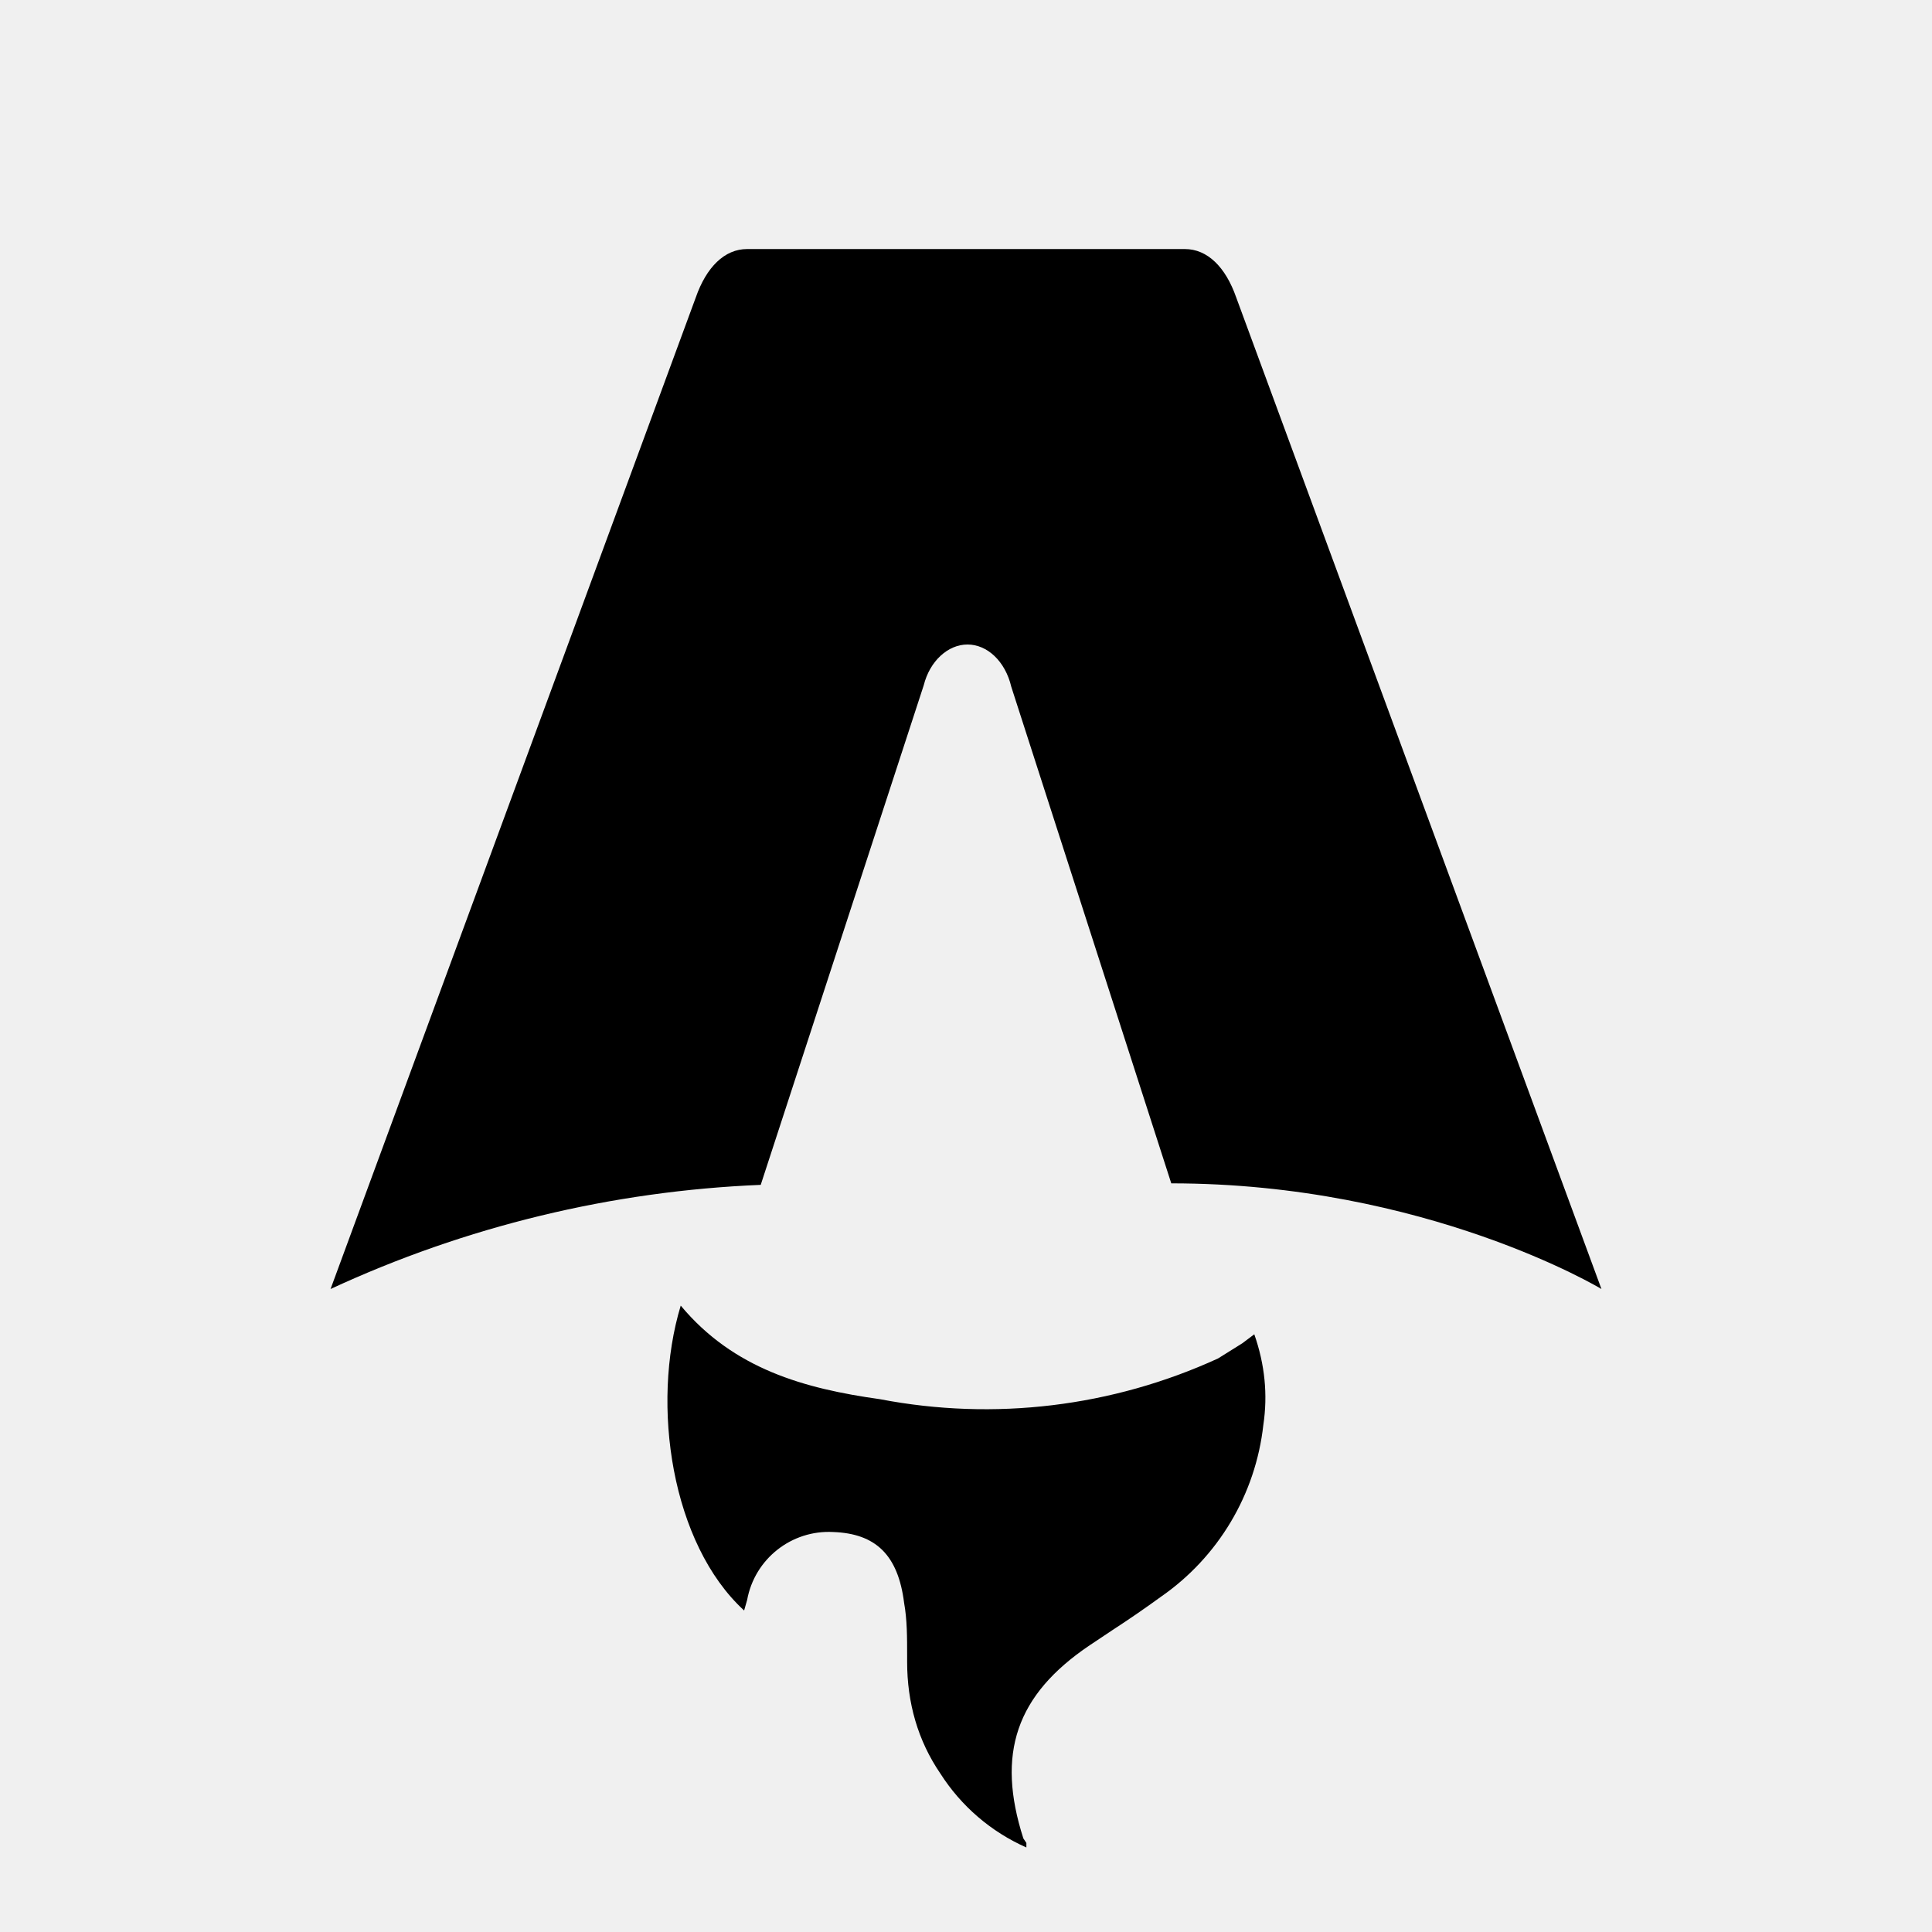
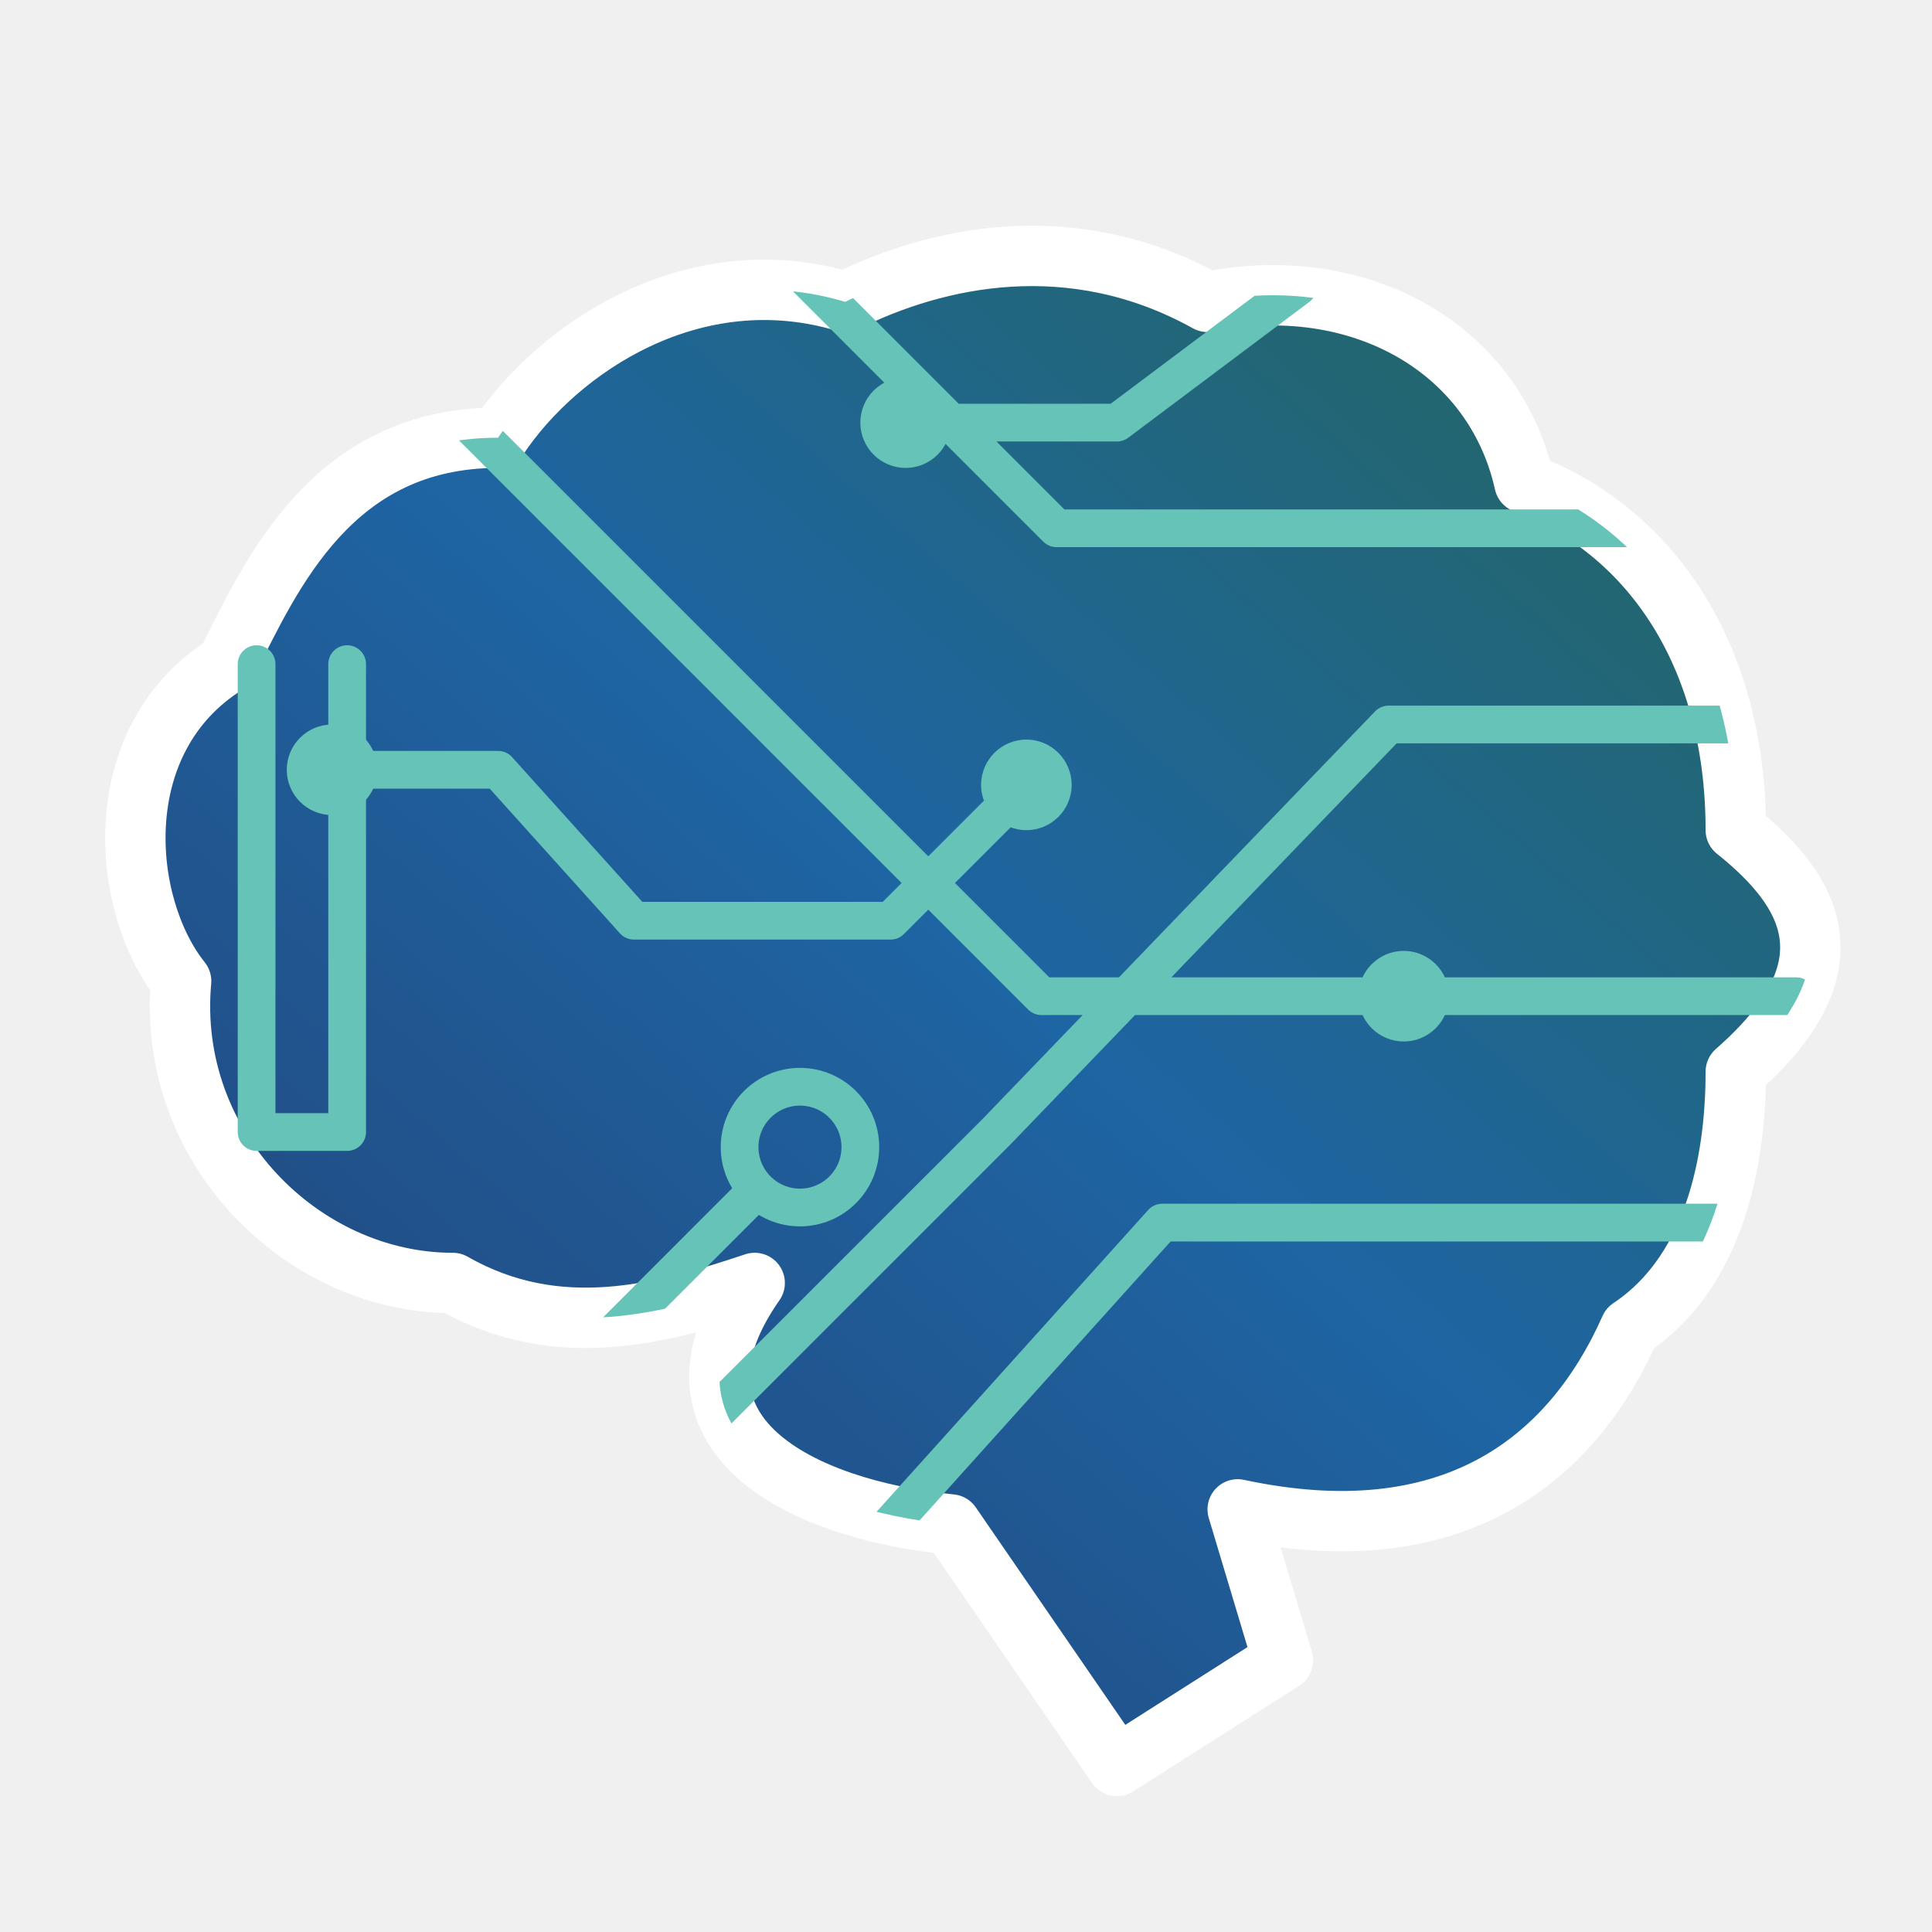
- <svg xmlns="http://www.w3.org/2000/svg" fill="none" viewBox="0 0 128 128">
-   <path d="M50.4 78.5a75.1 75.1 0 0 0-28.5 6.9l24.2-65.7c.7-2 1.9-3.2 3.4-3.2h29c1.5 0 2.7 1.2 3.4 3.2l24.2 65.7s-11.6-7-28.5-7L67 45.5c-.4-1.7-1.6-2.8-2.9-2.8-1.3 0-2.5 1.1-2.9 2.7L50.4 78.5Zm-1.1 28.2Zm-4.2-20.2c-2 6.6-.6 15.8 4.2 20.2a17.5 17.5 0 0 1 .2-.7 5.5 5.5 0 0 1 5.7-4.5c2.8.1 4.3 1.5 4.7 4.7.2 1.1.2 2.3.2 3.5v.4c0 2.7.7 5.2 2.2 7.4a13 13 0 0 0 5.7 4.9v-.3l-.2-.3c-1.8-5.6-.5-9.5 4.4-12.8l1.5-1a73 73 0 0 0 3.2-2.2 16 16 0 0 0 6.8-11.4c.3-2 .1-4-.6-6l-.8.6-1.6 1a37 37 0 0 1-22.4 2.7c-5-.7-9.7-2-13.2-6.2Z" />
-   <style>
-         path { fill: #000; }
-         @media (prefers-color-scheme: dark) {
-             path { fill: #FFF; }
-         }
-     </style>
+ <svg xmlns="http://www.w3.org/2000/svg" viewBox="0 0 128 128">
+   <defs>
+     <linearGradient id="cor" x1="0" y1="0" x2="1" y2="1">
+       <stop stop-color="#246759" />
+       <stop offset="0.48" stop-color="#1e65a3" />
+       <stop offset="1" stop-color="#243e72" />
+     </linearGradient>
+     <path id="cerebro" d="M13 55C13 43 19 35 27 32C29 23 38 18 48 20C57 15 66 17 72 20C82 17 91 23 95 29C106 29 110 38 113 44C121 49 120 60 116 65C117 76 108 85 98 85C91 89 84 87 78 85C85 95 75 100 65 101L54 117L43 110L46 100C32 103 24 97 20 88C14 84 13 76 13 71C5 64 8 59 13 55Z" />
+     <clipPath id="limite">
+       <use href="#cerebro" />
+     </clipPath>
+   </defs>
+   <g transform="translate(128 0) scale(-1 1)">
+     <use href="#cerebro" fill="url(#cor)" stroke="#ffffff" stroke-width="4" stroke-linejoin="round" />
+     <g clip-path="url(#limite)" stroke="#65c3b7" stroke-width="2.5" fill="none" stroke-linecap="round" stroke-linejoin="round">
+       <path d="M20 35H58L75 18M42 19L54 28H68M12 48H36L62 75L86 99M9 66H59L97 28M14 81H51L69 101M60 52L69 61H86L95 51H106M105 44V75H111V44" />
+       <circle cx="68" cy="28" r="3" fill="#65c3b7" stroke="none" />
+       <circle cx="60" cy="52" r="3" fill="#65c3b7" stroke="none" />
+       <circle cx="106" cy="51" r="3" fill="#65c3b7" stroke="none" />
+       <circle cx="35" cy="66" r="3" fill="#65c3b7" stroke="none" />
+       <circle cx="75" cy="76" r="4" />
+       <path d="M78 79L93 94" />
+     </g>
+   </g>
</svg>
